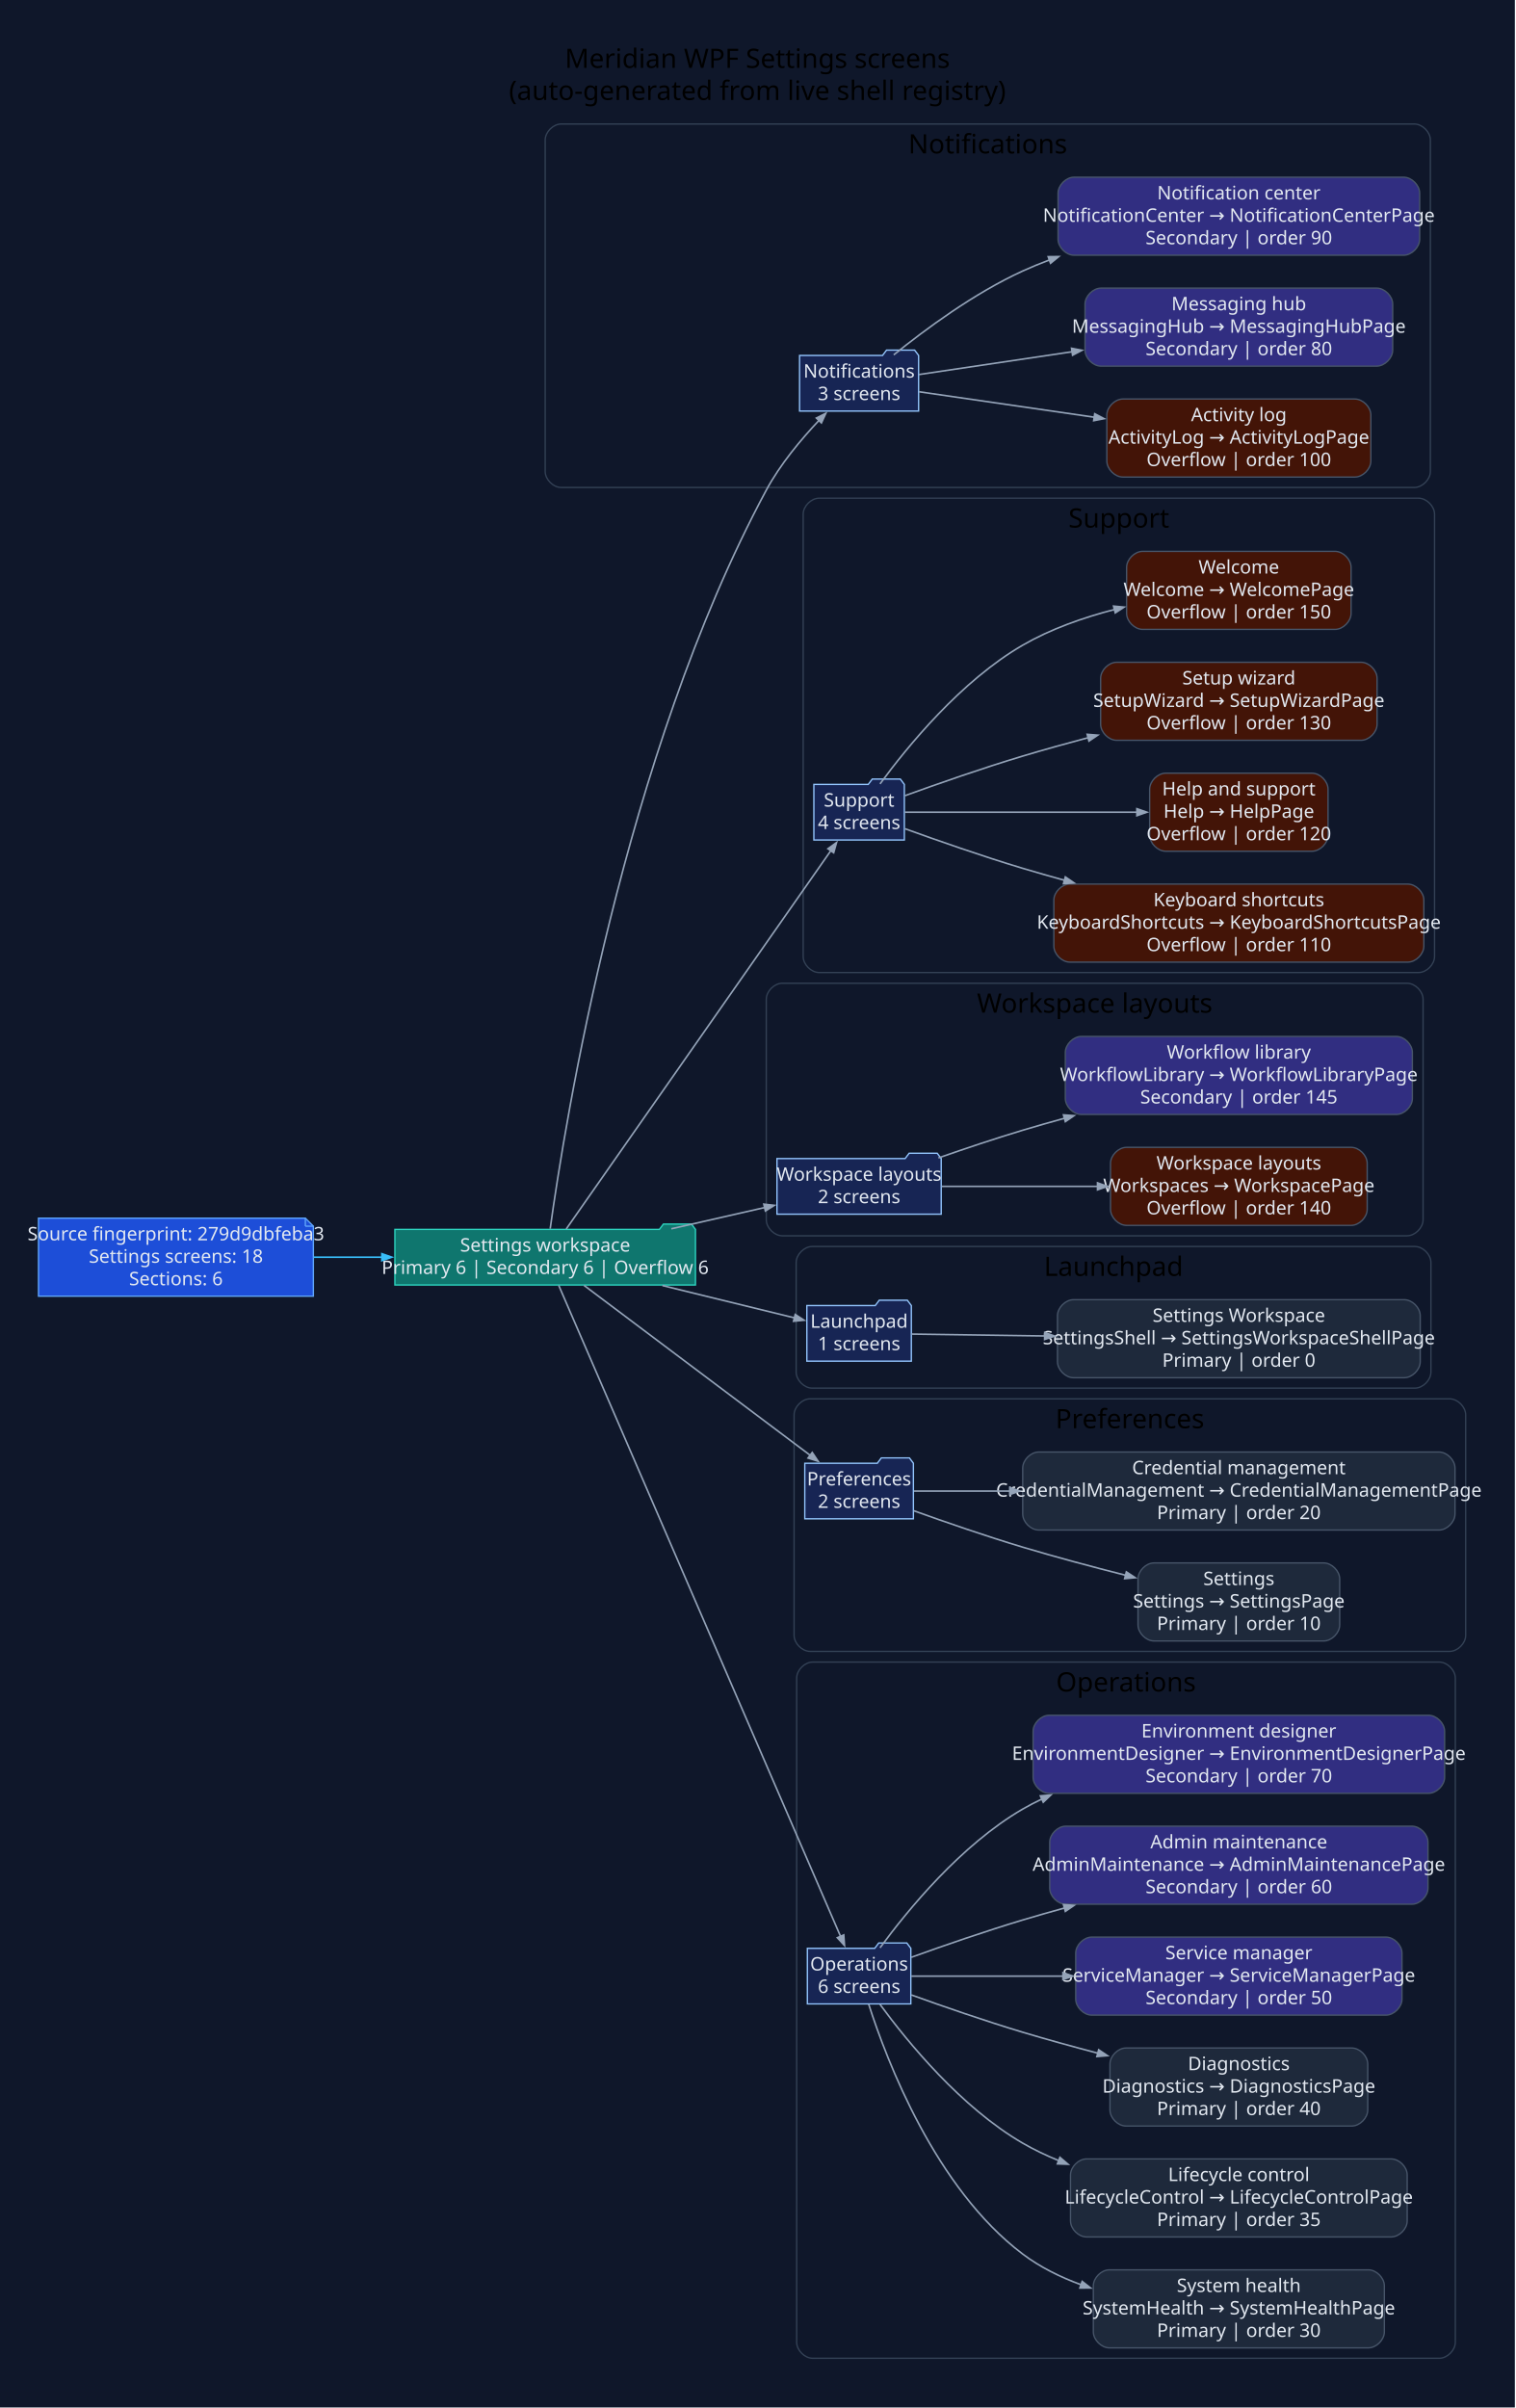
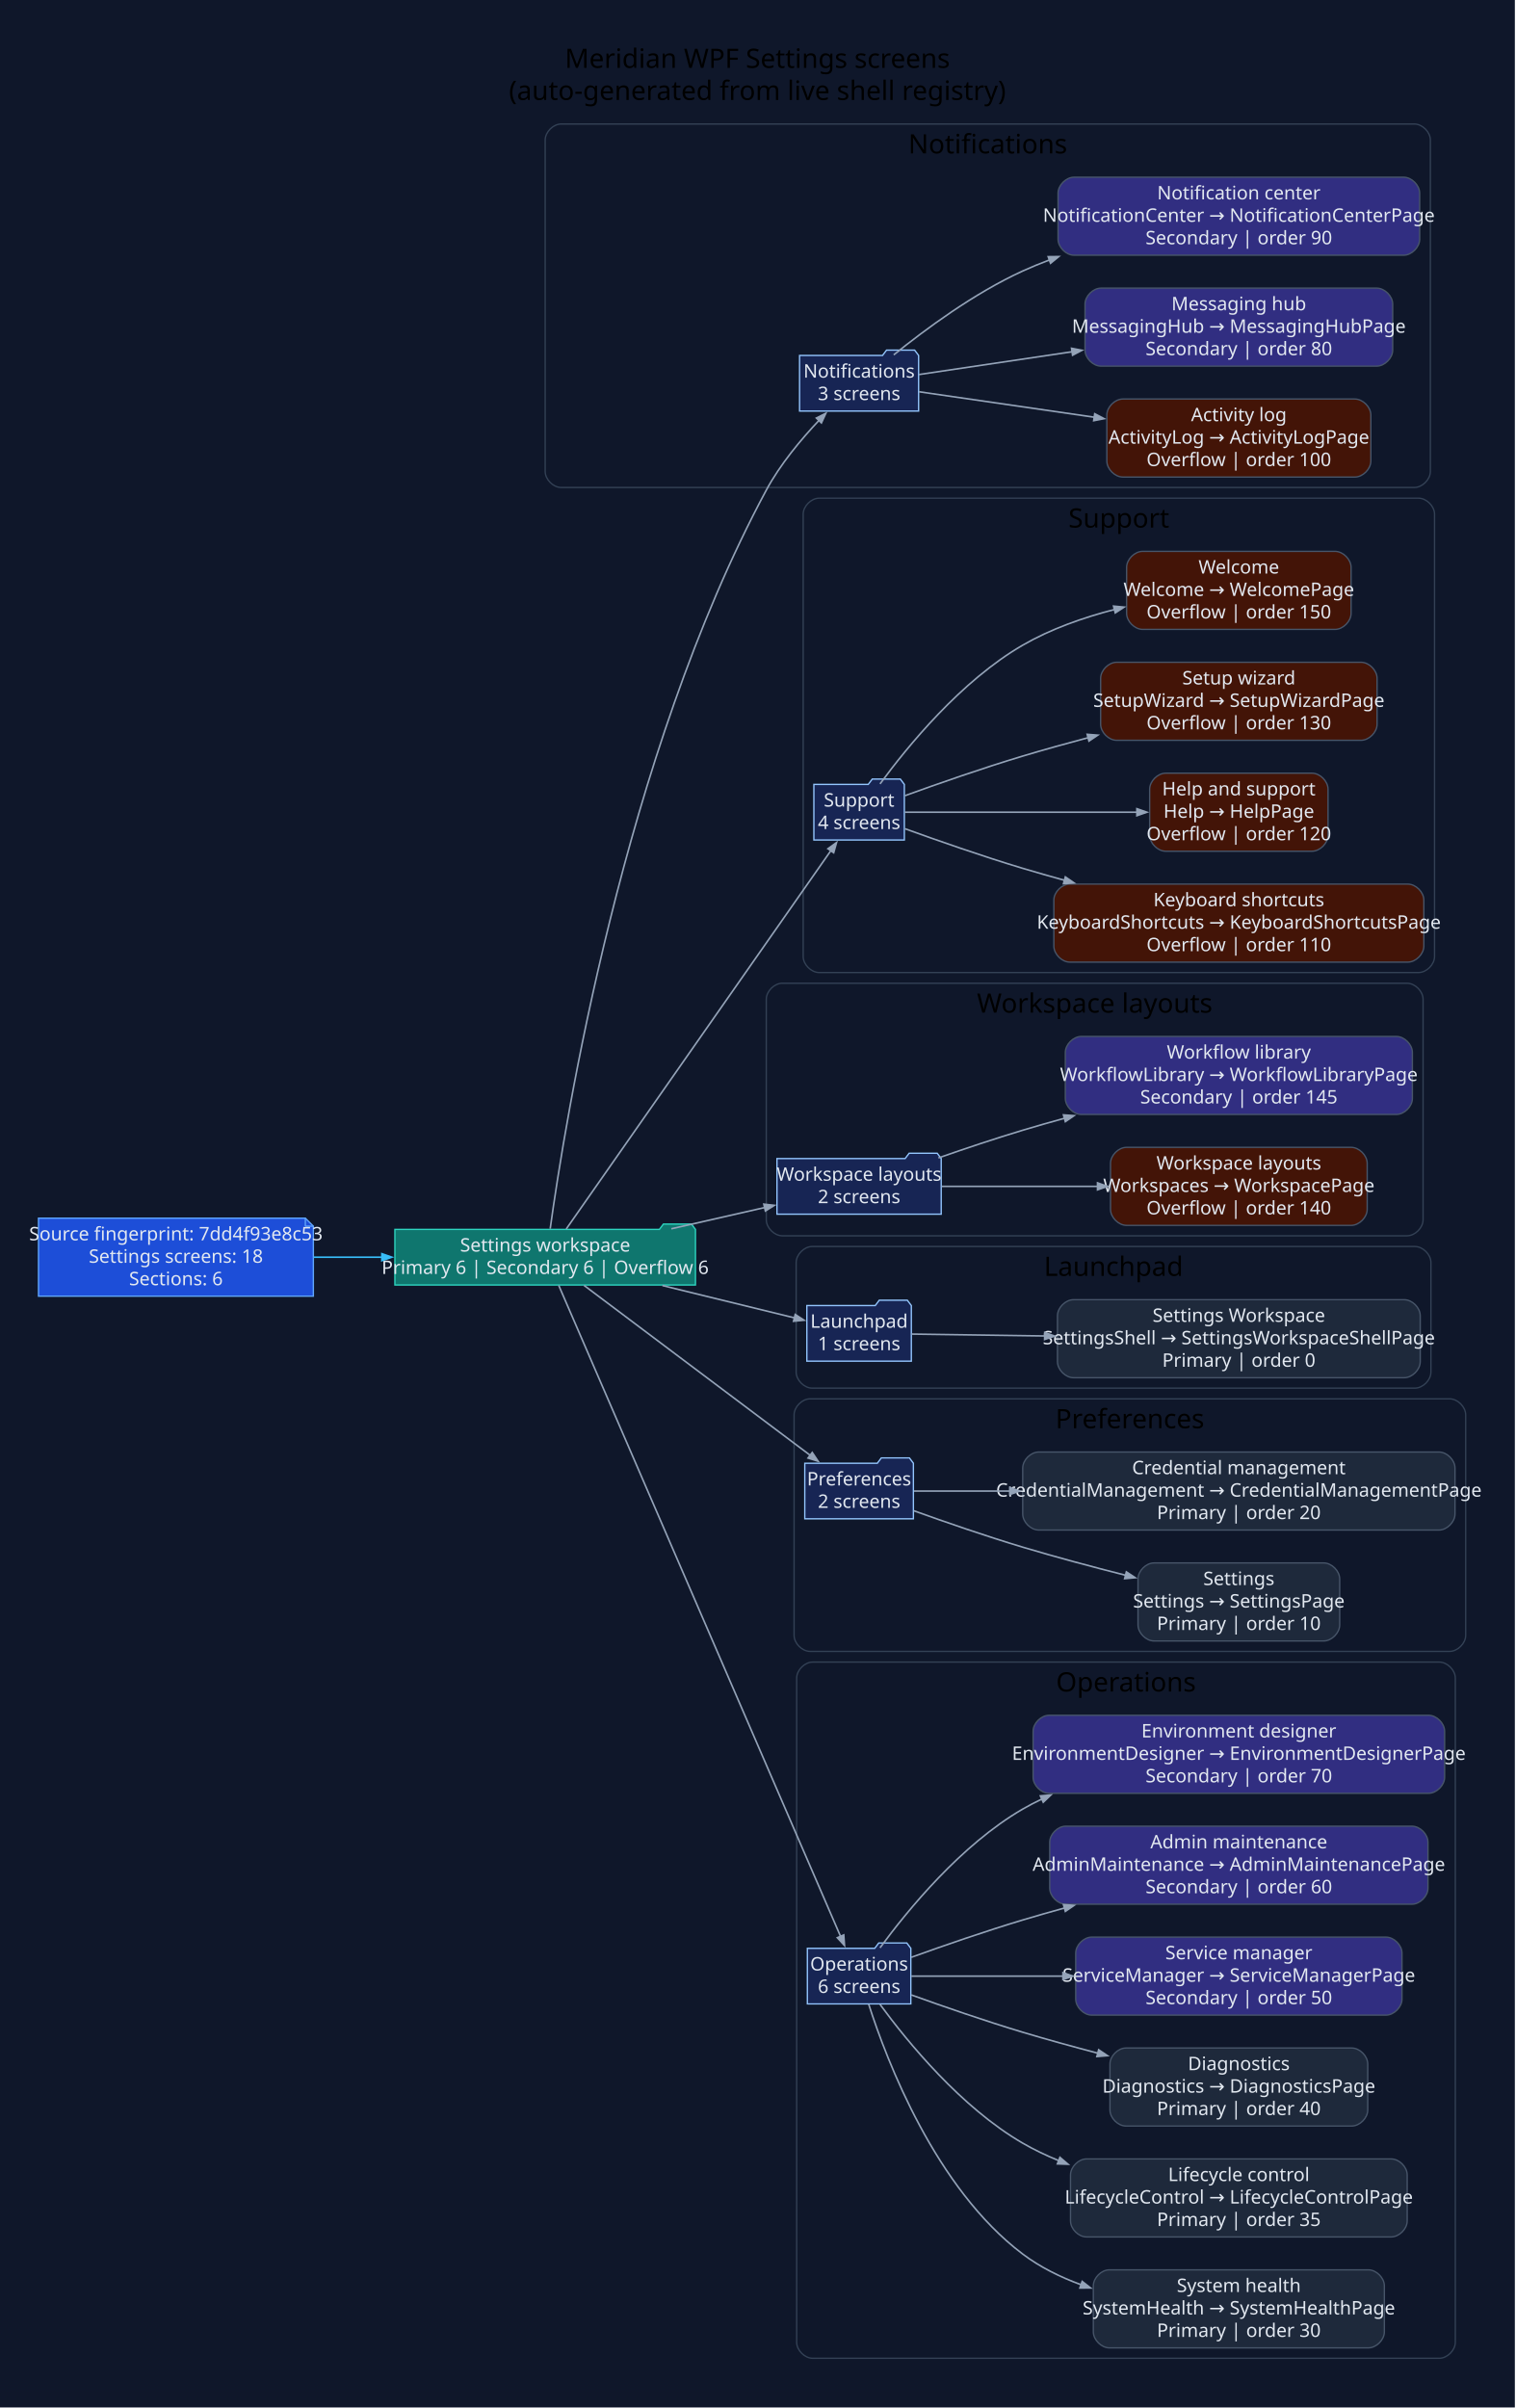
<svg xmlns="http://www.w3.org/2000/svg" width="1134pt" height="1802pt" viewBox="0.00 0.00 1134.00 1802.00">
  <g id="graph0" class="graph" transform="scale(1 1) rotate(0) translate(28.8 1772.8)">
    <polygon fill="#0f172a" stroke="none" points="-28.8,28.8 -28.8,-1772.8 1104.88,-1772.8 1104.88,28.8 -28.8,28.8" />
    <text xml:space="preserve" text-anchor="middle" x="538.04" y="-1722" font-family="Segoe UI" font-size="20.00">Meridian WPF Settings screens</text>
    <text xml:space="preserve" text-anchor="middle" x="538.04" y="-1698" font-family="Segoe UI" font-size="20.00">(auto-generated from live shell registry)</text>
    <g id="clust1" class="cluster">
      <path fill="#0f172a" stroke="#334155" d="M391.2,-1408C391.2,-1408 1029.65,-1408 1029.65,-1408 1035.65,-1408 1041.65,-1414 1041.65,-1420 1041.65,-1420 1041.65,-1668 1041.65,-1668 1041.65,-1674 1035.65,-1680 1029.65,-1680 1029.65,-1680 391.2,-1680 391.2,-1680 385.2,-1680 379.2,-1674 379.2,-1668 379.2,-1668 379.2,-1420 379.2,-1420 379.2,-1414 385.2,-1408 391.2,-1408" />
      <text xml:space="preserve" text-anchor="middle" x="710.43" y="-1658" font-family="Segoe UI" font-size="20.00">Notifications</text>
    </g>
    <g id="clust2" class="cluster">
      <path fill="#0f172a" stroke="#334155" d="M584.28,-1045C584.28,-1045 1032.78,-1045 1032.78,-1045 1038.78,-1045 1044.78,-1051 1044.78,-1057 1044.78,-1057 1044.78,-1388 1044.78,-1388 1044.78,-1394 1038.78,-1400 1032.78,-1400 1032.78,-1400 584.28,-1400 584.28,-1400 578.28,-1400 572.28,-1394 572.28,-1388 572.28,-1388 572.28,-1057 572.28,-1057 572.28,-1051 578.28,-1045 584.28,-1045" />
      <text xml:space="preserve" text-anchor="middle" x="808.53" y="-1378" font-family="Segoe UI" font-size="20.00">Support</text>
    </g>
    <g id="clust3" class="cluster">
      <path fill="#0f172a" stroke="#334155" d="M556.67,-848C556.67,-848 1024.2,-848 1024.2,-848 1030.2,-848 1036.2,-854 1036.2,-860 1036.2,-860 1036.2,-1025 1036.2,-1025 1036.2,-1031 1030.2,-1037 1024.2,-1037 1024.2,-1037 556.67,-1037 556.67,-1037 550.67,-1037 544.67,-1031 544.67,-1025 544.67,-1025 544.67,-860 544.67,-860 544.67,-854 550.67,-848 556.67,-848" />
      <text xml:space="preserve" text-anchor="middle" x="790.44" y="-1015" font-family="Segoe UI" font-size="20.00">Workspace layouts</text>
    </g>
    <g id="clust4" class="cluster">
      <path fill="#0f172a" stroke="#334155" d="M579.03,-734C579.03,-734 1030.07,-734 1030.07,-734 1036.07,-734 1042.07,-740 1042.07,-746 1042.07,-746 1042.07,-828 1042.07,-828 1042.07,-834 1036.07,-840 1030.07,-840 1030.07,-840 579.03,-840 579.03,-840 573.03,-840 567.03,-834 567.03,-828 567.03,-828 567.03,-746 567.03,-746 567.03,-740 573.03,-734 579.03,-734" />
      <text xml:space="preserve" text-anchor="middle" x="804.55" y="-818" font-family="Segoe UI" font-size="20.00">Launchpad</text>
    </g>
    <g id="clust5" class="cluster">
      <path fill="#0f172a" stroke="#334155" d="M577.48,-537C577.48,-537 1056.08,-537 1056.08,-537 1062.08,-537 1068.08,-543 1068.08,-549 1068.08,-549 1068.08,-714 1068.08,-714 1068.08,-720 1062.08,-726 1056.08,-726 1056.08,-726 577.48,-726 577.48,-726 571.48,-726 565.48,-720 565.48,-714 565.48,-714 565.48,-549 565.48,-549 565.48,-543 571.48,-537 577.48,-537" />
      <text xml:space="preserve" text-anchor="middle" x="816.78" y="-704" font-family="Segoe UI" font-size="20.00">Preferences</text>
    </g>
    <g id="clust6" class="cluster">
      <path fill="#0f172a" stroke="#334155" d="M579.41,-8C579.41,-8 1048.32,-8 1048.32,-8 1054.32,-8 1060.32,-14 1060.32,-20 1060.32,-20 1060.32,-517 1060.32,-517 1060.32,-523 1054.32,-529 1048.32,-529 1048.32,-529 579.41,-529 579.41,-529 573.41,-529 567.41,-523 567.41,-517 567.41,-517 567.41,-20 567.41,-20 567.41,-14 573.41,-8 579.41,-8" />
      <text xml:space="preserve" text-anchor="middle" x="813.87" y="-507" font-family="Segoe UI" font-size="20.00">Operations</text>
    </g>
    <g id="node1" class="node">
      <polygon fill="#1d4ed8" stroke="#60a5fa" points="199.72,-861.2 0,-861.2 0,-802.8 205.72,-802.8 205.72,-855.2 199.72,-861.2" />
      <polyline fill="none" stroke="#60a5fa" points="199.72,-861.2 199.72,-855.2" />
      <polyline fill="none" stroke="#60a5fa" points="205.72,-855.2 199.72,-855.2" />
-       <text xml:space="preserve" text-anchor="middle" x="102.86" y="-844.6" font-family="Segoe UI" font-size="14.00" fill="#e2e8f0">Source fingerprint: 279d9dbfeba3</text>
+       <text xml:space="preserve" text-anchor="middle" x="102.86" y="-844.6" font-family="Segoe UI" font-size="14.00" fill="#e2e8f0">Source fingerprint: 7dd4f93e8c53</text>
      <text xml:space="preserve" text-anchor="middle" x="102.86" y="-827.8" font-family="Segoe UI" font-size="14.00" fill="#e2e8f0">Settings screens: 18</text>
      <text xml:space="preserve" text-anchor="middle" x="102.86" y="-811" font-family="Segoe UI" font-size="14.00" fill="#e2e8f0">Sections: 6</text>
    </g>
    <g id="node2" class="node">
      <polygon fill="#0f766e" stroke="#2dd4bf" points="491.67,-852.8 488.67,-856.8 467.67,-856.8 464.67,-852.8 266.72,-852.8 266.72,-811.2 491.67,-811.2 491.67,-852.8" />
      <text xml:space="preserve" text-anchor="middle" x="379.2" y="-836.2" font-family="Segoe UI" font-size="14.00" fill="#e2e8f0">Settings workspace</text>
      <text xml:space="preserve" text-anchor="middle" x="379.2" y="-819.4" font-family="Segoe UI" font-size="14.00" fill="#e2e8f0">Primary 6 | Secondary 6 | Overflow 6</text>
    </g>
    <g id="edge1" class="edge">
      <path fill="none" stroke="#38bdf8" stroke-width="1.2" d="M206.01,-832C222.75,-832 240.23,-832 257.36,-832" />
      <polygon fill="#38bdf8" stroke="#38bdf8" stroke-width="1.2" points="256.97,-834.63 264.47,-832 256.97,-829.38 256.97,-834.63" />
    </g>
    <g id="node3" class="node">
      <polygon fill="#172554" stroke="#93c5fd" points="658.67,-1506.8 655.67,-1510.8 634.67,-1510.8 631.67,-1506.8 569.58,-1506.8 569.58,-1465.2 658.67,-1465.2 658.67,-1506.8" />
      <text xml:space="preserve" text-anchor="middle" x="614.13" y="-1490.2" font-family="Segoe UI" font-size="14.00" fill="#e2e8f0">Notifications</text>
      <text xml:space="preserve" text-anchor="middle" x="614.13" y="-1473.4" font-family="Segoe UI" font-size="14.00" fill="#e2e8f0">3 screens</text>
    </g>
    <g id="edge2" class="edge">
      <path fill="none" stroke="#94a3b8" stroke-width="1.2" d="M382.96,-853.3C393.73,-931.31 437.76,-1207.2 544.67,-1406 555.03,-1425.27 570.67,-1444 584.38,-1458.49" />
      <polygon fill="#94a3b8" stroke="#94a3b8" stroke-width="1.2" points="582.15,-1459.97 589.25,-1463.53 585.93,-1456.32 582.15,-1459.97" />
    </g>
    <g id="node7" class="node">
      <polygon fill="#172554" stroke="#93c5fd" points="647.98,-1185.8 644.98,-1189.8 623.98,-1189.8 620.98,-1185.8 580.28,-1185.8 580.28,-1144.2 647.98,-1144.2 647.98,-1185.8" />
      <text xml:space="preserve" text-anchor="middle" x="614.13" y="-1169.2" font-family="Segoe UI" font-size="14.00" fill="#e2e8f0">Support</text>
      <text xml:space="preserve" text-anchor="middle" x="614.13" y="-1152.4" font-family="Segoe UI" font-size="14.00" fill="#e2e8f0">4 screens</text>
    </g>
    <g id="edge6" class="edge">
      <path fill="none" stroke="#94a3b8" stroke-width="1.2" d="M394.95,-853.08C435.21,-910.65 547.07,-1070.57 593.02,-1136.26" />
      <polygon fill="#94a3b8" stroke="#94a3b8" stroke-width="1.2" points="590.8,-1137.66 597.25,-1142.31 595.1,-1134.66 590.8,-1137.66" />
    </g>
    <g id="node12" class="node">
      <polygon fill="#172554" stroke="#93c5fd" points="675.58,-905.8 672.58,-909.8 651.58,-909.8 648.58,-905.8 552.67,-905.8 552.67,-864.2 675.58,-864.2 675.58,-905.8" />
      <text xml:space="preserve" text-anchor="middle" x="614.13" y="-889.2" font-family="Segoe UI" font-size="14.00" fill="#e2e8f0">Workspace layouts</text>
      <text xml:space="preserve" text-anchor="middle" x="614.13" y="-872.4" font-family="Segoe UI" font-size="14.00" fill="#e2e8f0">2 screens</text>
    </g>
    <g id="edge11" class="edge">
      <path fill="none" stroke="#94a3b8" stroke-width="1.2" d="M473.6,-853.25C496.96,-858.57 521.61,-864.18 543.58,-869.18" />
      <polygon fill="#94a3b8" stroke="#94a3b8" stroke-width="1.2" points="542.83,-871.7 550.73,-870.8 544,-866.58 542.83,-871.7" />
    </g>
    <g id="node15" class="node">
      <polygon fill="#172554" stroke="#93c5fd" points="653.22,-795.8 650.22,-799.8 629.22,-799.8 626.22,-795.8 575.03,-795.8 575.03,-754.2 653.22,-754.2 653.22,-795.8" />
      <text xml:space="preserve" text-anchor="middle" x="614.13" y="-779.2" font-family="Segoe UI" font-size="14.00" fill="#e2e8f0">Launchpad</text>
      <text xml:space="preserve" text-anchor="middle" x="614.13" y="-762.4" font-family="Segoe UI" font-size="14.00" fill="#e2e8f0">1 screens</text>
    </g>
    <g id="edge14" class="edge">
      <path fill="none" stroke="#94a3b8" stroke-width="1.2" d="M466.93,-810.78C500.43,-802.58 537.44,-793.52 565.84,-786.57" />
      <polygon fill="#94a3b8" stroke="#94a3b8" stroke-width="1.2" points="566.32,-789.16 572.98,-784.82 565.07,-784.06 566.32,-789.16" />
    </g>
    <g id="node17" class="node">
      <polygon fill="#172554" stroke="#93c5fd" points="654.77,-677.8 651.77,-681.8 630.77,-681.8 627.77,-677.8 573.48,-677.8 573.48,-636.2 654.77,-636.2 654.77,-677.8" />
      <text xml:space="preserve" text-anchor="middle" x="614.13" y="-661.2" font-family="Segoe UI" font-size="14.00" fill="#e2e8f0">Preferences</text>
      <text xml:space="preserve" text-anchor="middle" x="614.13" y="-644.4" font-family="Segoe UI" font-size="14.00" fill="#e2e8f0">2 screens</text>
    </g>
    <g id="edge16" class="edge">
      <path fill="none" stroke="#94a3b8" stroke-width="1.2" d="M408.29,-810.89C450.7,-779.03 531.04,-718.67 577.5,-683.77" />
      <polygon fill="#94a3b8" stroke="#94a3b8" stroke-width="1.2" points="579.06,-685.88 583.48,-679.27 575.9,-681.68 579.06,-685.88" />
    </g>
    <g id="node20" class="node">
      <polygon fill="#172554" stroke="#93c5fd" points="652.84,-314.8 649.84,-318.8 628.84,-318.8 625.84,-314.8 575.41,-314.8 575.41,-273.2 652.84,-273.2 652.84,-314.8" />
      <text xml:space="preserve" text-anchor="middle" x="614.13" y="-298.2" font-family="Segoe UI" font-size="14.00" fill="#e2e8f0">Operations</text>
      <text xml:space="preserve" text-anchor="middle" x="614.13" y="-281.4" font-family="Segoe UI" font-size="14.00" fill="#e2e8f0">6 screens</text>
    </g>
    <g id="edge19" class="edge">
      <path fill="none" stroke="#94a3b8" stroke-width="1.2" d="M389.33,-810.91C425.42,-727.55 558.21,-420.84 600.26,-323.71" />
      <polygon fill="#94a3b8" stroke="#94a3b8" stroke-width="1.2" points="602.64,-324.83 603.21,-316.9 597.82,-322.74 602.64,-324.83" />
    </g>
    <g id="node4" class="node">
      <path fill="#431407" stroke="#475569" d="M985.12,-1474.2C985.12,-1474.2 811.54,-1474.2 811.54,-1474.2 805.54,-1474.2 799.54,-1468.2 799.54,-1462.2 799.54,-1462.2 799.54,-1427.8 799.54,-1427.8 799.54,-1421.8 805.54,-1415.8 811.54,-1415.8 811.54,-1415.8 985.12,-1415.8 985.12,-1415.8 991.12,-1415.8 997.12,-1421.8 997.12,-1427.8 997.12,-1427.8 997.12,-1462.2 997.12,-1462.2 997.12,-1468.2 991.12,-1474.2 985.12,-1474.2" />
      <text xml:space="preserve" text-anchor="middle" x="898.33" y="-1457.6" font-family="Segoe UI" font-size="14.00" fill="#e2e8f0">Activity log</text>
      <text xml:space="preserve" text-anchor="middle" x="898.33" y="-1440.8" font-family="Segoe UI" font-size="14.00" fill="#e2e8f0">ActivityLog → ActivityLogPage</text>
      <text xml:space="preserve" text-anchor="middle" x="898.33" y="-1424" font-family="Segoe UI" font-size="14.00" fill="#e2e8f0">Overflow | order 100</text>
    </g>
    <g id="edge3" class="edge">
      <path fill="none" stroke="#94a3b8" stroke-width="1.2" d="M658.91,-1479.64C693.96,-1474.55 744.63,-1467.18 790.26,-1460.56" />
      <polygon fill="#94a3b8" stroke="#94a3b8" stroke-width="1.2" points="790.47,-1463.18 797.51,-1459.5 789.71,-1457.98 790.47,-1463.18" />
    </g>
    <g id="node5" class="node">
      <path fill="#312e81" stroke="#475569" d="M1001.46,-1557.2C1001.46,-1557.2 795.2,-1557.2 795.2,-1557.2 789.2,-1557.2 783.2,-1551.2 783.2,-1545.2 783.2,-1545.2 783.2,-1510.8 783.2,-1510.8 783.2,-1504.8 789.2,-1498.8 795.2,-1498.8 795.2,-1498.8 1001.46,-1498.8 1001.46,-1498.8 1007.46,-1498.8 1013.46,-1504.8 1013.46,-1510.8 1013.46,-1510.8 1013.46,-1545.2 1013.46,-1545.2 1013.46,-1551.2 1007.46,-1557.2 1001.46,-1557.2" />
      <text xml:space="preserve" text-anchor="middle" x="898.33" y="-1540.6" font-family="Segoe UI" font-size="14.00" fill="#e2e8f0">Messaging hub</text>
      <text xml:space="preserve" text-anchor="middle" x="898.33" y="-1523.8" font-family="Segoe UI" font-size="14.00" fill="#e2e8f0">MessagingHub → MessagingHubPage</text>
      <text xml:space="preserve" text-anchor="middle" x="898.33" y="-1507" font-family="Segoe UI" font-size="14.00" fill="#e2e8f0">Secondary | order 80</text>
    </g>
    <g id="edge4" class="edge">
      <path fill="none" stroke="#94a3b8" stroke-width="1.2" d="M658.91,-1492.52C689.78,-1497.11 732.76,-1503.51 773.73,-1509.61" />
      <polygon fill="#94a3b8" stroke="#94a3b8" stroke-width="1.2" points="773.12,-1512.17 780.92,-1510.67 773.89,-1506.97 773.12,-1512.17" />
    </g>
    <g id="node6" class="node">
      <path fill="#312e81" stroke="#475569" d="M1021.65,-1640.2C1021.65,-1640.2 775.01,-1640.2 775.01,-1640.2 769.01,-1640.2 763.01,-1634.2 763.01,-1628.2 763.01,-1628.2 763.01,-1593.8 763.01,-1593.8 763.01,-1587.8 769.01,-1581.8 775.01,-1581.8 775.01,-1581.8 1021.65,-1581.8 1021.65,-1581.8 1027.65,-1581.8 1033.65,-1587.8 1033.65,-1593.8 1033.65,-1593.8 1033.65,-1628.2 1033.65,-1628.2 1033.65,-1634.2 1027.65,-1640.2 1021.65,-1640.2" />
      <text xml:space="preserve" text-anchor="middle" x="898.33" y="-1623.6" font-family="Segoe UI" font-size="14.00" fill="#e2e8f0">Notification center</text>
      <text xml:space="preserve" text-anchor="middle" x="898.33" y="-1606.8" font-family="Segoe UI" font-size="14.00" fill="#e2e8f0">NotificationCenter → NotificationCenterPage</text>
      <text xml:space="preserve" text-anchor="middle" x="898.33" y="-1590" font-family="Segoe UI" font-size="14.00" fill="#e2e8f0">Secondary | order 90</text>
    </g>
    <g id="edge5" class="edge">
      <path fill="none" stroke="#94a3b8" stroke-width="1.2" d="M640.04,-1507.22C663.52,-1526.21 700.42,-1553.53 736.58,-1570 743.03,-1572.94 749.73,-1575.69 756.56,-1578.26" />
      <polygon fill="#94a3b8" stroke="#94a3b8" stroke-width="1.2" points="755.63,-1580.72 763.57,-1580.81 757.42,-1575.78 755.63,-1580.72" />
    </g>
    <g id="node8" class="node">
      <path fill="#431407" stroke="#475569" d="M1024.78,-1111.2C1024.78,-1111.2 771.88,-1111.2 771.88,-1111.2 765.88,-1111.2 759.88,-1105.2 759.88,-1099.2 759.88,-1099.2 759.88,-1064.8 759.88,-1064.8 759.88,-1058.8 765.88,-1052.8 771.88,-1052.8 771.88,-1052.8 1024.78,-1052.8 1024.78,-1052.8 1030.78,-1052.8 1036.78,-1058.8 1036.78,-1064.8 1036.78,-1064.8 1036.78,-1099.2 1036.78,-1099.2 1036.78,-1105.2 1030.78,-1111.2 1024.78,-1111.2" />
      <text xml:space="preserve" text-anchor="middle" x="898.33" y="-1094.6" font-family="Segoe UI" font-size="14.00" fill="#e2e8f0">Keyboard shortcuts</text>
      <text xml:space="preserve" text-anchor="middle" x="898.33" y="-1077.8" font-family="Segoe UI" font-size="14.00" fill="#e2e8f0">KeyboardShortcuts → KeyboardShortcutsPage</text>
      <text xml:space="preserve" text-anchor="middle" x="898.33" y="-1061" font-family="Segoe UI" font-size="14.00" fill="#e2e8f0">Overflow | order 110</text>
    </g>
    <g id="edge7" class="edge">
      <path fill="none" stroke="#94a3b8" stroke-width="1.2" d="M648.39,-1152.66C672.66,-1143.86 706.45,-1132.04 736.58,-1123 746.71,-1119.96 757.24,-1116.95 767.85,-1114.03" />
      <polygon fill="#94a3b8" stroke="#94a3b8" stroke-width="1.2" points="768.48,-1116.58 775.02,-1112.07 767.09,-1111.51 768.48,-1116.58" />
    </g>
    <g id="node9" class="node">
      <path fill="#431407" stroke="#475569" d="M953.07,-1194.2C953.07,-1194.2 843.58,-1194.2 843.58,-1194.2 837.58,-1194.2 831.58,-1188.2 831.58,-1182.2 831.58,-1182.2 831.58,-1147.8 831.58,-1147.8 831.58,-1141.8 837.58,-1135.8 843.58,-1135.8 843.58,-1135.8 953.07,-1135.8 953.07,-1135.8 959.07,-1135.8 965.07,-1141.8 965.07,-1147.8 965.07,-1147.8 965.07,-1182.2 965.07,-1182.2 965.07,-1188.2 959.07,-1194.2 953.07,-1194.2" />
      <text xml:space="preserve" text-anchor="middle" x="898.33" y="-1177.6" font-family="Segoe UI" font-size="14.00" fill="#e2e8f0">Help and support</text>
      <text xml:space="preserve" text-anchor="middle" x="898.33" y="-1160.8" font-family="Segoe UI" font-size="14.00" fill="#e2e8f0">Help → HelpPage</text>
      <text xml:space="preserve" text-anchor="middle" x="898.33" y="-1144" font-family="Segoe UI" font-size="14.00" fill="#e2e8f0">Overflow | order 120</text>
    </g>
    <g id="edge8" class="edge">
      <path fill="none" stroke="#94a3b8" stroke-width="1.2" d="M648.33,-1165C690.77,-1165 765.51,-1165 822.07,-1165" />
      <polygon fill="#94a3b8" stroke="#94a3b8" stroke-width="1.2" points="822.02,-1167.63 829.52,-1165 822.02,-1162.38 822.02,-1167.63" />
    </g>
    <g id="node10" class="node">
      <path fill="#431407" stroke="#475569" d="M989.77,-1277.2C989.77,-1277.2 806.89,-1277.2 806.89,-1277.2 800.89,-1277.2 794.89,-1271.2 794.89,-1265.2 794.89,-1265.2 794.89,-1230.8 794.89,-1230.8 794.89,-1224.8 800.89,-1218.8 806.89,-1218.8 806.89,-1218.8 989.77,-1218.8 989.77,-1218.8 995.77,-1218.8 1001.77,-1224.8 1001.77,-1230.8 1001.77,-1230.8 1001.77,-1265.2 1001.77,-1265.2 1001.77,-1271.2 995.77,-1277.2 989.77,-1277.2" />
      <text xml:space="preserve" text-anchor="middle" x="898.33" y="-1260.6" font-family="Segoe UI" font-size="14.00" fill="#e2e8f0">Setup wizard</text>
      <text xml:space="preserve" text-anchor="middle" x="898.33" y="-1243.8" font-family="Segoe UI" font-size="14.00" fill="#e2e8f0">SetupWizard → SetupWizardPage</text>
      <text xml:space="preserve" text-anchor="middle" x="898.33" y="-1227" font-family="Segoe UI" font-size="14.00" fill="#e2e8f0">Overflow | order 130</text>
    </g>
    <g id="edge9" class="edge">
      <path fill="none" stroke="#94a3b8" stroke-width="1.2" d="M648.39,-1177.34C672.66,-1186.14 706.45,-1197.96 736.58,-1207 752.44,-1211.76 769.28,-1216.44 785.86,-1220.85" />
      <polygon fill="#94a3b8" stroke="#94a3b8" stroke-width="1.2" points="784.82,-1223.29 792.75,-1222.67 786.16,-1218.22 784.82,-1223.29" />
    </g>
    <g id="node11" class="node">
      <path fill="#431407" stroke="#475569" d="M970.32,-1360.2C970.32,-1360.2 826.34,-1360.2 826.34,-1360.2 820.34,-1360.2 814.34,-1354.2 814.34,-1348.2 814.34,-1348.2 814.34,-1313.8 814.34,-1313.8 814.34,-1307.8 820.34,-1301.8 826.34,-1301.8 826.34,-1301.8 970.32,-1301.8 970.32,-1301.8 976.32,-1301.8 982.32,-1307.8 982.32,-1313.8 982.32,-1313.8 982.32,-1348.2 982.32,-1348.2 982.32,-1354.2 976.32,-1360.2 970.32,-1360.2" />
      <text xml:space="preserve" text-anchor="middle" x="898.33" y="-1343.6" font-family="Segoe UI" font-size="14.00" fill="#e2e8f0">Welcome</text>
      <text xml:space="preserve" text-anchor="middle" x="898.33" y="-1326.8" font-family="Segoe UI" font-size="14.00" fill="#e2e8f0">Welcome → WelcomePage</text>
      <text xml:space="preserve" text-anchor="middle" x="898.33" y="-1310" font-family="Segoe UI" font-size="14.00" fill="#e2e8f0">Overflow | order 150</text>
    </g>
    <g id="edge10" class="edge">
      <path fill="none" stroke="#94a3b8" stroke-width="1.2" d="M629.79,-1186.18C650.37,-1214.24 690.49,-1263.32 736.58,-1290 757.47,-1302.09 781.9,-1310.66 805.33,-1316.72" />
      <polygon fill="#94a3b8" stroke="#94a3b8" stroke-width="1.2" points="804.57,-1319.23 812.48,-1318.48 805.83,-1314.14 804.57,-1319.23" />
    </g>
    <g id="node13" class="node">
      <path fill="#431407" stroke="#475569" d="M982.38,-914.2C982.38,-914.2 814.28,-914.2 814.28,-914.2 808.28,-914.2 802.28,-908.2 802.28,-902.2 802.28,-902.2 802.28,-867.8 802.28,-867.8 802.28,-861.8 808.28,-855.8 814.28,-855.8 814.28,-855.8 982.38,-855.8 982.38,-855.8 988.38,-855.8 994.38,-861.8 994.38,-867.8 994.38,-867.8 994.38,-902.2 994.38,-902.2 994.38,-908.2 988.38,-914.2 982.38,-914.2" />
      <text xml:space="preserve" text-anchor="middle" x="898.33" y="-897.6" font-family="Segoe UI" font-size="14.00" fill="#e2e8f0">Workspace layouts</text>
      <text xml:space="preserve" text-anchor="middle" x="898.33" y="-880.8" font-family="Segoe UI" font-size="14.00" fill="#e2e8f0">Workspaces → WorkspacePage</text>
      <text xml:space="preserve" text-anchor="middle" x="898.33" y="-864" font-family="Segoe UI" font-size="14.00" fill="#e2e8f0">Overflow | order 140</text>
    </g>
    <g id="edge12" class="edge">
      <path fill="none" stroke="#94a3b8" stroke-width="1.2" d="M676.01,-885C710.13,-885 753.62,-885 793,-885" />
      <polygon fill="#94a3b8" stroke="#94a3b8" stroke-width="1.2" points="792.55,-887.63 800.05,-885 792.55,-882.38 792.55,-887.63" />
    </g>
    <g id="node14" class="node">
      <path fill="#312e81" stroke="#475569" d="M1016.2,-997.2C1016.2,-997.2 780.46,-997.2 780.46,-997.2 774.46,-997.2 768.46,-991.2 768.46,-985.2 768.46,-985.2 768.46,-950.8 768.46,-950.8 768.46,-944.8 774.46,-938.8 780.46,-938.8 780.46,-938.8 1016.2,-938.8 1016.2,-938.8 1022.2,-938.8 1028.2,-944.8 1028.2,-950.8 1028.2,-950.8 1028.2,-985.2 1028.2,-985.2 1028.2,-991.2 1022.2,-997.2 1016.2,-997.2" />
      <text xml:space="preserve" text-anchor="middle" x="898.33" y="-980.6" font-family="Segoe UI" font-size="14.00" fill="#e2e8f0">Workflow library</text>
      <text xml:space="preserve" text-anchor="middle" x="898.33" y="-963.8" font-family="Segoe UI" font-size="14.00" fill="#e2e8f0">WorkflowLibrary → WorkflowLibraryPage</text>
      <text xml:space="preserve" text-anchor="middle" x="898.33" y="-947" font-family="Segoe UI" font-size="14.00" fill="#e2e8f0">Secondary | order 145</text>
    </g>
    <g id="edge13" class="edge">
      <path fill="none" stroke="#94a3b8" stroke-width="1.2" d="M673.49,-906.29C693.39,-913.25 715.85,-920.78 736.58,-927 746.71,-930.04 757.24,-933.05 767.85,-935.97" />
      <polygon fill="#94a3b8" stroke="#94a3b8" stroke-width="1.2" points="767.09,-938.49 775.02,-937.93 768.48,-933.42 767.09,-938.49" />
    </g>
    <g id="node16" class="node">
      <path fill="#1e293b" stroke="#475569" d="M1022.07,-800.2C1022.07,-800.2 774.59,-800.2 774.59,-800.2 768.59,-800.2 762.59,-794.2 762.59,-788.2 762.59,-788.2 762.59,-753.8 762.59,-753.8 762.59,-747.8 768.59,-741.8 774.59,-741.8 774.59,-741.8 1022.07,-741.8 1022.07,-741.8 1028.07,-741.8 1034.07,-747.8 1034.07,-753.8 1034.07,-753.8 1034.07,-788.2 1034.07,-788.2 1034.07,-794.2 1028.07,-800.2 1022.07,-800.2" />
      <text xml:space="preserve" text-anchor="middle" x="898.33" y="-783.6" font-family="Segoe UI" font-size="14.00" fill="#e2e8f0">Settings Workspace</text>
      <text xml:space="preserve" text-anchor="middle" x="898.33" y="-766.8" font-family="Segoe UI" font-size="14.00" fill="#e2e8f0">SettingsShell → SettingsWorkspaceShellPage</text>
      <text xml:space="preserve" text-anchor="middle" x="898.33" y="-750" font-family="Segoe UI" font-size="14.00" fill="#e2e8f0">Primary | order 0</text>
    </g>
    <g id="edge15" class="edge">
      <path fill="none" stroke="#94a3b8" stroke-width="1.2" d="M653.48,-774.46C679.78,-774.08 716.48,-773.56 753.43,-773.04" />
      <polygon fill="#94a3b8" stroke="#94a3b8" stroke-width="1.2" points="753.04,-775.67 760.51,-772.94 752.97,-770.42 753.04,-775.67" />
    </g>
    <g id="node18" class="node">
      <path fill="#1e293b" stroke="#475569" d="M961.8,-603.2C961.8,-603.2 834.86,-603.2 834.86,-603.2 828.86,-603.2 822.86,-597.2 822.86,-591.2 822.86,-591.2 822.86,-556.8 822.86,-556.8 822.86,-550.8 828.86,-544.8 834.86,-544.8 834.86,-544.8 961.8,-544.8 961.8,-544.8 967.8,-544.8 973.8,-550.8 973.8,-556.8 973.8,-556.8 973.8,-591.2 973.8,-591.2 973.8,-597.2 967.8,-603.2 961.8,-603.2" />
      <text xml:space="preserve" text-anchor="middle" x="898.33" y="-586.6" font-family="Segoe UI" font-size="14.00" fill="#e2e8f0">Settings</text>
      <text xml:space="preserve" text-anchor="middle" x="898.33" y="-569.8" font-family="Segoe UI" font-size="14.00" fill="#e2e8f0">Settings → SettingsPage</text>
      <text xml:space="preserve" text-anchor="middle" x="898.33" y="-553" font-family="Segoe UI" font-size="14.00" fill="#e2e8f0">Primary | order 10</text>
    </g>
    <g id="edge17" class="edge">
      <path fill="none" stroke="#94a3b8" stroke-width="1.2" d="M655.06,-642.25C678.62,-633.78 709.12,-623.23 736.58,-615 761.5,-607.53 788.86,-600.22 813.82,-593.9" />
      <polygon fill="#94a3b8" stroke="#94a3b8" stroke-width="1.2" points="814.15,-596.52 820.78,-592.14 812.87,-591.43 814.15,-596.52" />
    </g>
    <g id="node19" class="node">
      <path fill="#1e293b" stroke="#475569" d="M1048.08,-686.2C1048.08,-686.2 748.58,-686.2 748.58,-686.2 742.58,-686.2 736.58,-680.2 736.58,-674.2 736.58,-674.2 736.58,-639.8 736.58,-639.8 736.58,-633.8 742.58,-627.8 748.58,-627.8 748.58,-627.8 1048.08,-627.8 1048.08,-627.8 1054.08,-627.8 1060.08,-633.8 1060.08,-639.8 1060.08,-639.8 1060.08,-674.2 1060.08,-674.2 1060.08,-680.2 1054.08,-686.2 1048.08,-686.2" />
      <text xml:space="preserve" text-anchor="middle" x="898.33" y="-669.6" font-family="Segoe UI" font-size="14.00" fill="#e2e8f0">Credential management</text>
      <text xml:space="preserve" text-anchor="middle" x="898.33" y="-652.8" font-family="Segoe UI" font-size="14.00" fill="#e2e8f0">CredentialManagement → CredentialManagementPage</text>
      <text xml:space="preserve" text-anchor="middle" x="898.33" y="-636" font-family="Segoe UI" font-size="14.00" fill="#e2e8f0">Primary | order 20</text>
    </g>
    <g id="edge18" class="edge">
      <path fill="none" stroke="#94a3b8" stroke-width="1.2" d="M655.26,-657C675.01,-657 700.31,-657 727.08,-657" />
      <polygon fill="#94a3b8" stroke="#94a3b8" stroke-width="1.2" points="726.89,-659.63 734.39,-657 726.89,-654.38 726.89,-659.63" />
    </g>
    <g id="node21" class="node">
      <path fill="#1e293b" stroke="#475569" d="M995.23,-74.2C995.23,-74.2 801.43,-74.2 801.43,-74.2 795.43,-74.2 789.43,-68.2 789.43,-62.2 789.43,-62.2 789.43,-27.8 789.43,-27.8 789.43,-21.8 795.43,-15.8 801.43,-15.8 801.43,-15.8 995.23,-15.8 995.23,-15.8 1001.23,-15.8 1007.23,-21.8 1007.23,-27.8 1007.23,-27.8 1007.23,-62.2 1007.23,-62.2 1007.23,-68.2 1001.23,-74.2 995.23,-74.2" />
      <text xml:space="preserve" text-anchor="middle" x="898.33" y="-57.6" font-family="Segoe UI" font-size="14.00" fill="#e2e8f0">System health</text>
      <text xml:space="preserve" text-anchor="middle" x="898.33" y="-40.8" font-family="Segoe UI" font-size="14.00" fill="#e2e8f0">SystemHealth → SystemHealthPage</text>
      <text xml:space="preserve" text-anchor="middle" x="898.33" y="-24" font-family="Segoe UI" font-size="14.00" fill="#e2e8f0">Primary | order 30</text>
    </g>
    <g id="edge20" class="edge">
      <path fill="none" stroke="#94a3b8" stroke-width="1.2" d="M621.33,-272.89C634.89,-230.57 671.3,-135.21 736.58,-86 749.58,-76.2 764.68,-68.73 780.31,-63.03" />
      <polygon fill="#94a3b8" stroke="#94a3b8" stroke-width="1.2" points="781.08,-65.55 787.33,-60.64 779.38,-60.58 781.08,-65.55" />
    </g>
    <g id="node22" class="node">
      <path fill="#1e293b" stroke="#475569" d="M1012.31,-157.2C1012.31,-157.2 784.34,-157.2 784.34,-157.2 778.34,-157.2 772.34,-151.2 772.34,-145.2 772.34,-145.2 772.34,-110.8 772.34,-110.8 772.34,-104.8 778.34,-98.8 784.34,-98.8 784.34,-98.8 1012.31,-98.8 1012.31,-98.8 1018.31,-98.8 1024.31,-104.8 1024.31,-110.8 1024.31,-110.8 1024.31,-145.2 1024.31,-145.2 1024.31,-151.2 1018.31,-157.2 1012.31,-157.2" />
      <text xml:space="preserve" text-anchor="middle" x="898.33" y="-140.6" font-family="Segoe UI" font-size="14.00" fill="#e2e8f0">Lifecycle control</text>
      <text xml:space="preserve" text-anchor="middle" x="898.33" y="-123.8" font-family="Segoe UI" font-size="14.00" fill="#e2e8f0">LifecycleControl → LifecycleControlPage</text>
      <text xml:space="preserve" text-anchor="middle" x="898.33" y="-107" font-family="Segoe UI" font-size="14.00" fill="#e2e8f0">Primary | order 35</text>
    </g>
    <g id="edge21" class="edge">
      <path fill="none" stroke="#94a3b8" stroke-width="1.2" d="M629.79,-272.82C650.37,-244.76 690.49,-195.68 736.58,-169 745.07,-164.08 754.15,-159.75 763.51,-155.93" />
      <polygon fill="#94a3b8" stroke="#94a3b8" stroke-width="1.2" points="764.44,-158.38 770.48,-153.22 762.54,-153.49 764.44,-158.38" />
    </g>
    <g id="node23" class="node">
      <path fill="#1e293b" stroke="#475569" d="M982.79,-240.2C982.79,-240.2 813.87,-240.2 813.87,-240.2 807.87,-240.2 801.87,-234.2 801.87,-228.2 801.87,-228.2 801.87,-193.8 801.87,-193.8 801.87,-187.8 807.87,-181.8 813.87,-181.8 813.87,-181.8 982.79,-181.8 982.79,-181.8 988.79,-181.8 994.79,-187.8 994.79,-193.8 994.79,-193.8 994.79,-228.2 994.79,-228.2 994.79,-234.2 988.79,-240.2 982.79,-240.2" />
      <text xml:space="preserve" text-anchor="middle" x="898.33" y="-223.6" font-family="Segoe UI" font-size="14.00" fill="#e2e8f0">Diagnostics</text>
      <text xml:space="preserve" text-anchor="middle" x="898.33" y="-206.8" font-family="Segoe UI" font-size="14.00" fill="#e2e8f0">Diagnostics → DiagnosticsPage</text>
      <text xml:space="preserve" text-anchor="middle" x="898.33" y="-190" font-family="Segoe UI" font-size="14.00" fill="#e2e8f0">Primary | order 40</text>
    </g>
    <g id="edge22" class="edge">
      <path fill="none" stroke="#94a3b8" stroke-width="1.2" d="M653.15,-279.94C676.96,-271.36 708.37,-260.46 736.58,-252 754.68,-246.57 774.06,-241.23 792.88,-236.3" />
      <polygon fill="#94a3b8" stroke="#94a3b8" stroke-width="1.2" points="793.41,-238.87 800.01,-234.44 792.09,-233.79 793.41,-238.87" />
    </g>
    <g id="node24" class="node">
      <path fill="#312e81" stroke="#475569" d="M1008.42,-323.2C1008.42,-323.2 788.24,-323.2 788.24,-323.2 782.24,-323.2 776.24,-317.2 776.24,-311.2 776.24,-311.2 776.24,-276.8 776.24,-276.8 776.24,-270.8 782.24,-264.8 788.24,-264.8 788.24,-264.8 1008.42,-264.8 1008.42,-264.8 1014.42,-264.8 1020.42,-270.8 1020.42,-276.8 1020.42,-276.8 1020.42,-311.2 1020.42,-311.2 1020.42,-317.2 1014.42,-323.2 1008.42,-323.2" />
      <text xml:space="preserve" text-anchor="middle" x="898.33" y="-306.6" font-family="Segoe UI" font-size="14.00" fill="#e2e8f0">Service manager</text>
      <text xml:space="preserve" text-anchor="middle" x="898.33" y="-289.8" font-family="Segoe UI" font-size="14.00" fill="#e2e8f0">ServiceManager → ServiceManagerPage</text>
      <text xml:space="preserve" text-anchor="middle" x="898.33" y="-273" font-family="Segoe UI" font-size="14.00" fill="#e2e8f0">Secondary | order 50</text>
    </g>
    <g id="edge23" class="edge">
      <path fill="none" stroke="#94a3b8" stroke-width="1.2" d="M653.18,-294C682.69,-294 725.41,-294 766.89,-294" />
      <polygon fill="#94a3b8" stroke="#94a3b8" stroke-width="1.2" points="766.68,-296.63 774.18,-294 766.68,-291.38 766.68,-296.63" />
    </g>
    <g id="node25" class="node">
      <path fill="#312e81" stroke="#475569" d="M1027.87,-406.2C1027.87,-406.2 768.79,-406.2 768.79,-406.2 762.79,-406.2 756.79,-400.2 756.79,-394.2 756.79,-394.2 756.79,-359.8 756.79,-359.8 756.79,-353.8 762.79,-347.8 768.79,-347.8 768.79,-347.8 1027.87,-347.8 1027.87,-347.8 1033.87,-347.8 1039.87,-353.8 1039.87,-359.8 1039.87,-359.8 1039.87,-394.2 1039.87,-394.2 1039.87,-400.2 1033.87,-406.2 1027.87,-406.2" />
      <text xml:space="preserve" text-anchor="middle" x="898.33" y="-389.6" font-family="Segoe UI" font-size="14.00" fill="#e2e8f0">Admin maintenance</text>
      <text xml:space="preserve" text-anchor="middle" x="898.33" y="-372.8" font-family="Segoe UI" font-size="14.00" fill="#e2e8f0">AdminMaintenance → AdminMaintenancePage</text>
      <text xml:space="preserve" text-anchor="middle" x="898.33" y="-356" font-family="Segoe UI" font-size="14.00" fill="#e2e8f0">Secondary | order 60</text>
    </g>
    <g id="edge24" class="edge">
      <path fill="none" stroke="#94a3b8" stroke-width="1.2" d="M653.15,-308.06C676.96,-316.64 708.37,-327.54 736.58,-336 746.71,-339.04 757.24,-342.05 767.85,-344.97" />
      <polygon fill="#94a3b8" stroke="#94a3b8" stroke-width="1.2" points="767.09,-347.49 775.02,-346.93 768.48,-342.42 767.09,-347.49" />
    </g>
    <g id="node26" class="node">
      <path fill="#312e81" stroke="#475569" d="M1040.32,-489.2C1040.32,-489.2 756.34,-489.2 756.34,-489.2 750.34,-489.2 744.34,-483.2 744.34,-477.2 744.34,-477.2 744.34,-442.8 744.34,-442.8 744.34,-436.8 750.34,-430.8 756.34,-430.8 756.34,-430.8 1040.32,-430.8 1040.32,-430.8 1046.32,-430.8 1052.32,-436.8 1052.32,-442.8 1052.32,-442.8 1052.32,-477.2 1052.32,-477.2 1052.32,-483.2 1046.32,-489.2 1040.32,-489.2" />
      <text xml:space="preserve" text-anchor="middle" x="898.33" y="-472.6" font-family="Segoe UI" font-size="14.00" fill="#e2e8f0">Environment designer</text>
      <text xml:space="preserve" text-anchor="middle" x="898.33" y="-455.8" font-family="Segoe UI" font-size="14.00" fill="#e2e8f0">EnvironmentDesigner → EnvironmentDesignerPage</text>
      <text xml:space="preserve" text-anchor="middle" x="898.33" y="-439" font-family="Segoe UI" font-size="14.00" fill="#e2e8f0">Secondary | order 70</text>
    </g>
    <g id="edge25" class="edge">
      <path fill="none" stroke="#94a3b8" stroke-width="1.2" d="M629.79,-315.18C650.37,-343.24 690.49,-392.32 736.58,-419 741.21,-421.68 746.02,-424.19 750.95,-426.53" />
      <polygon fill="#94a3b8" stroke="#94a3b8" stroke-width="1.2" points="749.78,-428.89 757.7,-429.58 751.94,-424.1 749.78,-428.89" />
    </g>
  </g>
</svg>
